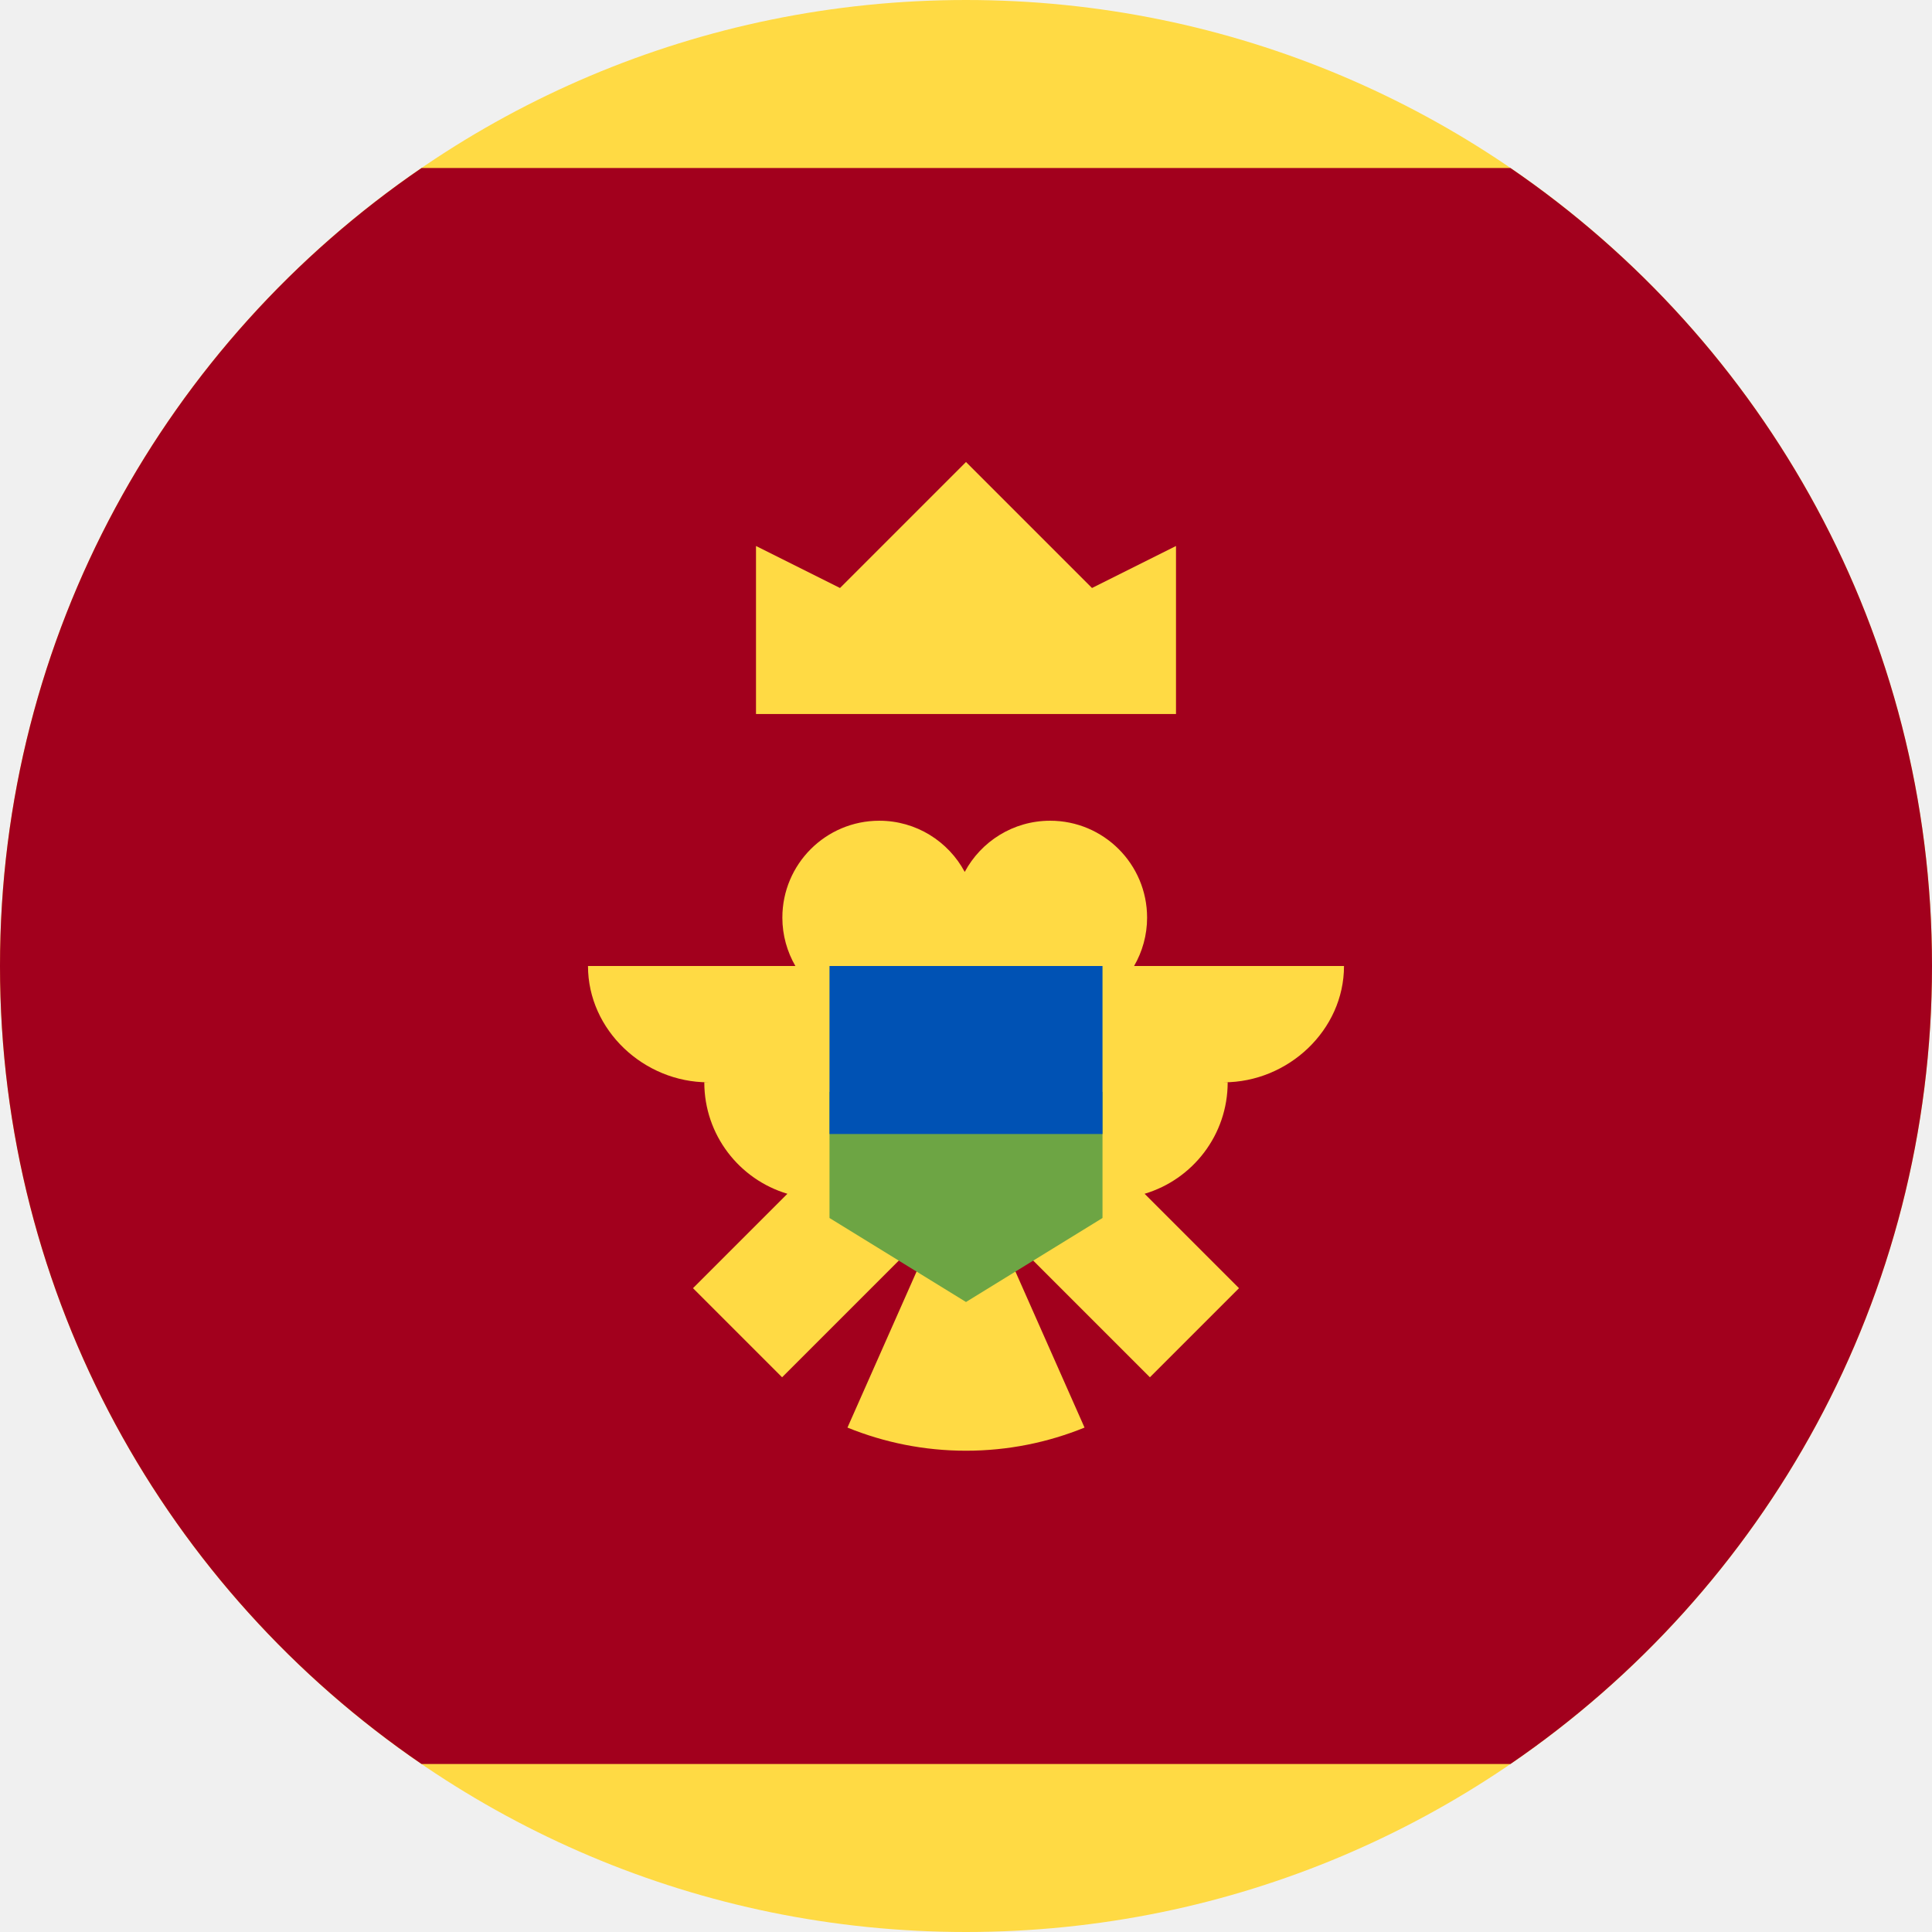
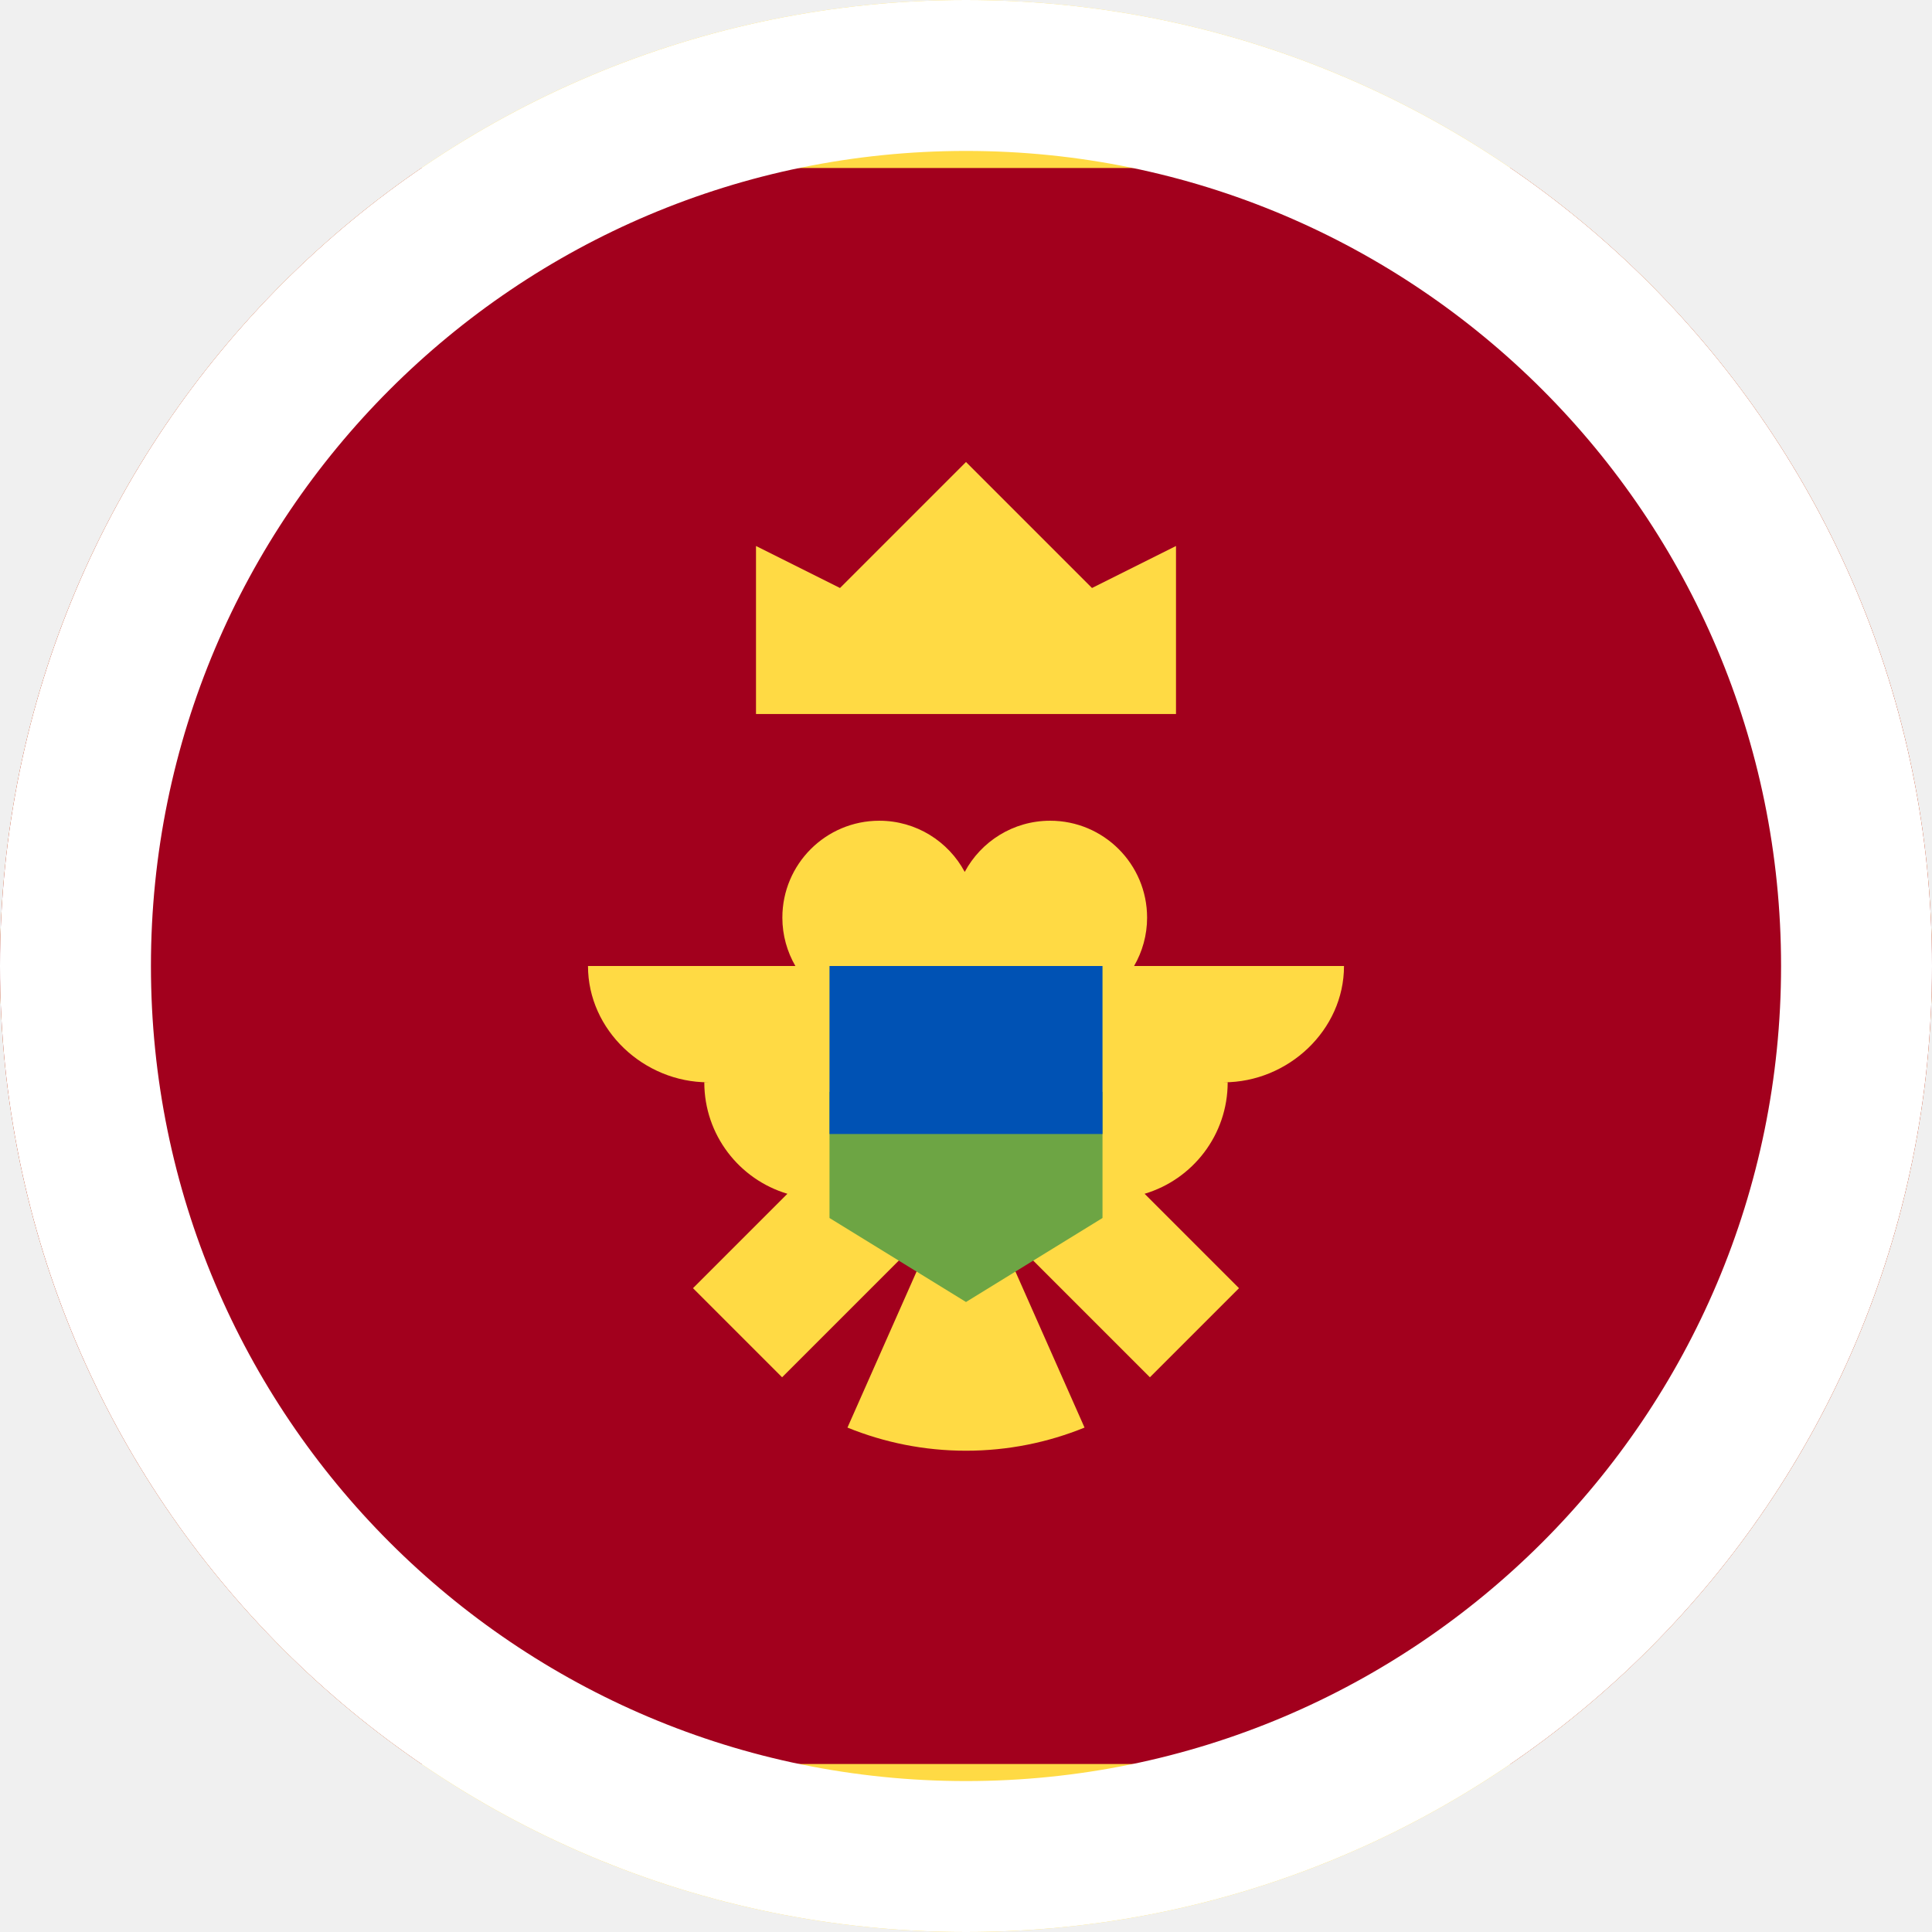
<svg xmlns="http://www.w3.org/2000/svg" version="1.1" id="Layer_1" x="0px" y="0px" viewBox="0 0 512 512" style="enable-background:new 0 0 512 512;" xml:space="preserve">
  <circle style="fill:#FFDA44;" cx="256" cy="256" r="256" />
  <path style="fill:#A2001D;" d="M512,256c0-87.861-44.269-165.375-111.713-211.478H111.713C44.27,90.625,0,168.139,0,256  c0,87.863,44.27,165.375,111.713,211.478h288.574C467.731,421.375,512,343.863,512,256z" />
  <g>
    <polygon style="fill:#FFDA44;" points="200.348,189.217 311.652,189.217 311.652,144.696 289.391,155.826 256,122.435    222.609,155.826 200.348,144.696  " />
    <path style="fill:#FFDA44;" d="M356.174,256h-55.631c2.182-3.774,3.45-8.141,3.45-12.813c0-14.187-11.501-25.686-25.686-25.686   c-9.801,0-18.313,5.492-22.644,13.562c-4.331-8.071-12.843-13.562-22.644-13.562c-14.185,0-25.686,11.499-25.686,25.686   c0,4.673,1.27,9.04,3.45,12.813h-54.959c0,17.023,14.827,30.822,31.849,30.822h-1.026c0,13.963,9.287,25.753,22.02,29.54   l-25.017,25.019l23.611,23.611l33.493-33.493c1.312,0.481,2.669,0.865,4.072,1.129l-20.238,45.695   c9.698,3.944,20.297,6.133,31.412,6.133c11.114,0,21.713-2.189,31.412-6.133l-20.238-45.695c1.402-0.263,2.759-0.648,4.07-1.129   l33.493,33.493l23.61-23.611l-25.018-25.018c12.732-3.789,22.02-15.577,22.02-29.54h-1.027   C341.346,286.822,356.174,273.023,356.174,256z" />
  </g>
  <polygon style="fill:#6DA544;" points="256,272.696 219.826,289.391 219.826,322.783 256,345.043 292.174,322.783 292.174,289.391   " />
  <rect x="219.826" y="256" style="fill:#0052B4;" width="72.348" height="44.522" />
-   <g>
- </g>
-   <g>
- </g>
-   <g>
- </g>
-   <g>
- </g>
-   <g>
- </g>
-   <g>
- </g>
-   <g>
- </g>
-   <g>
- </g>
-   <g>
- </g>
-   <g>
- </g>
-   <g>
- </g>
-   <g>
- </g>
-   <g>
- </g>
-   <g>
- </g>
-   <g>
- </g>
+   <circle style="fill: none; stroke: #ffffff; stroke-width: 40" cx="256" cy="256" r="236" />
</svg>
